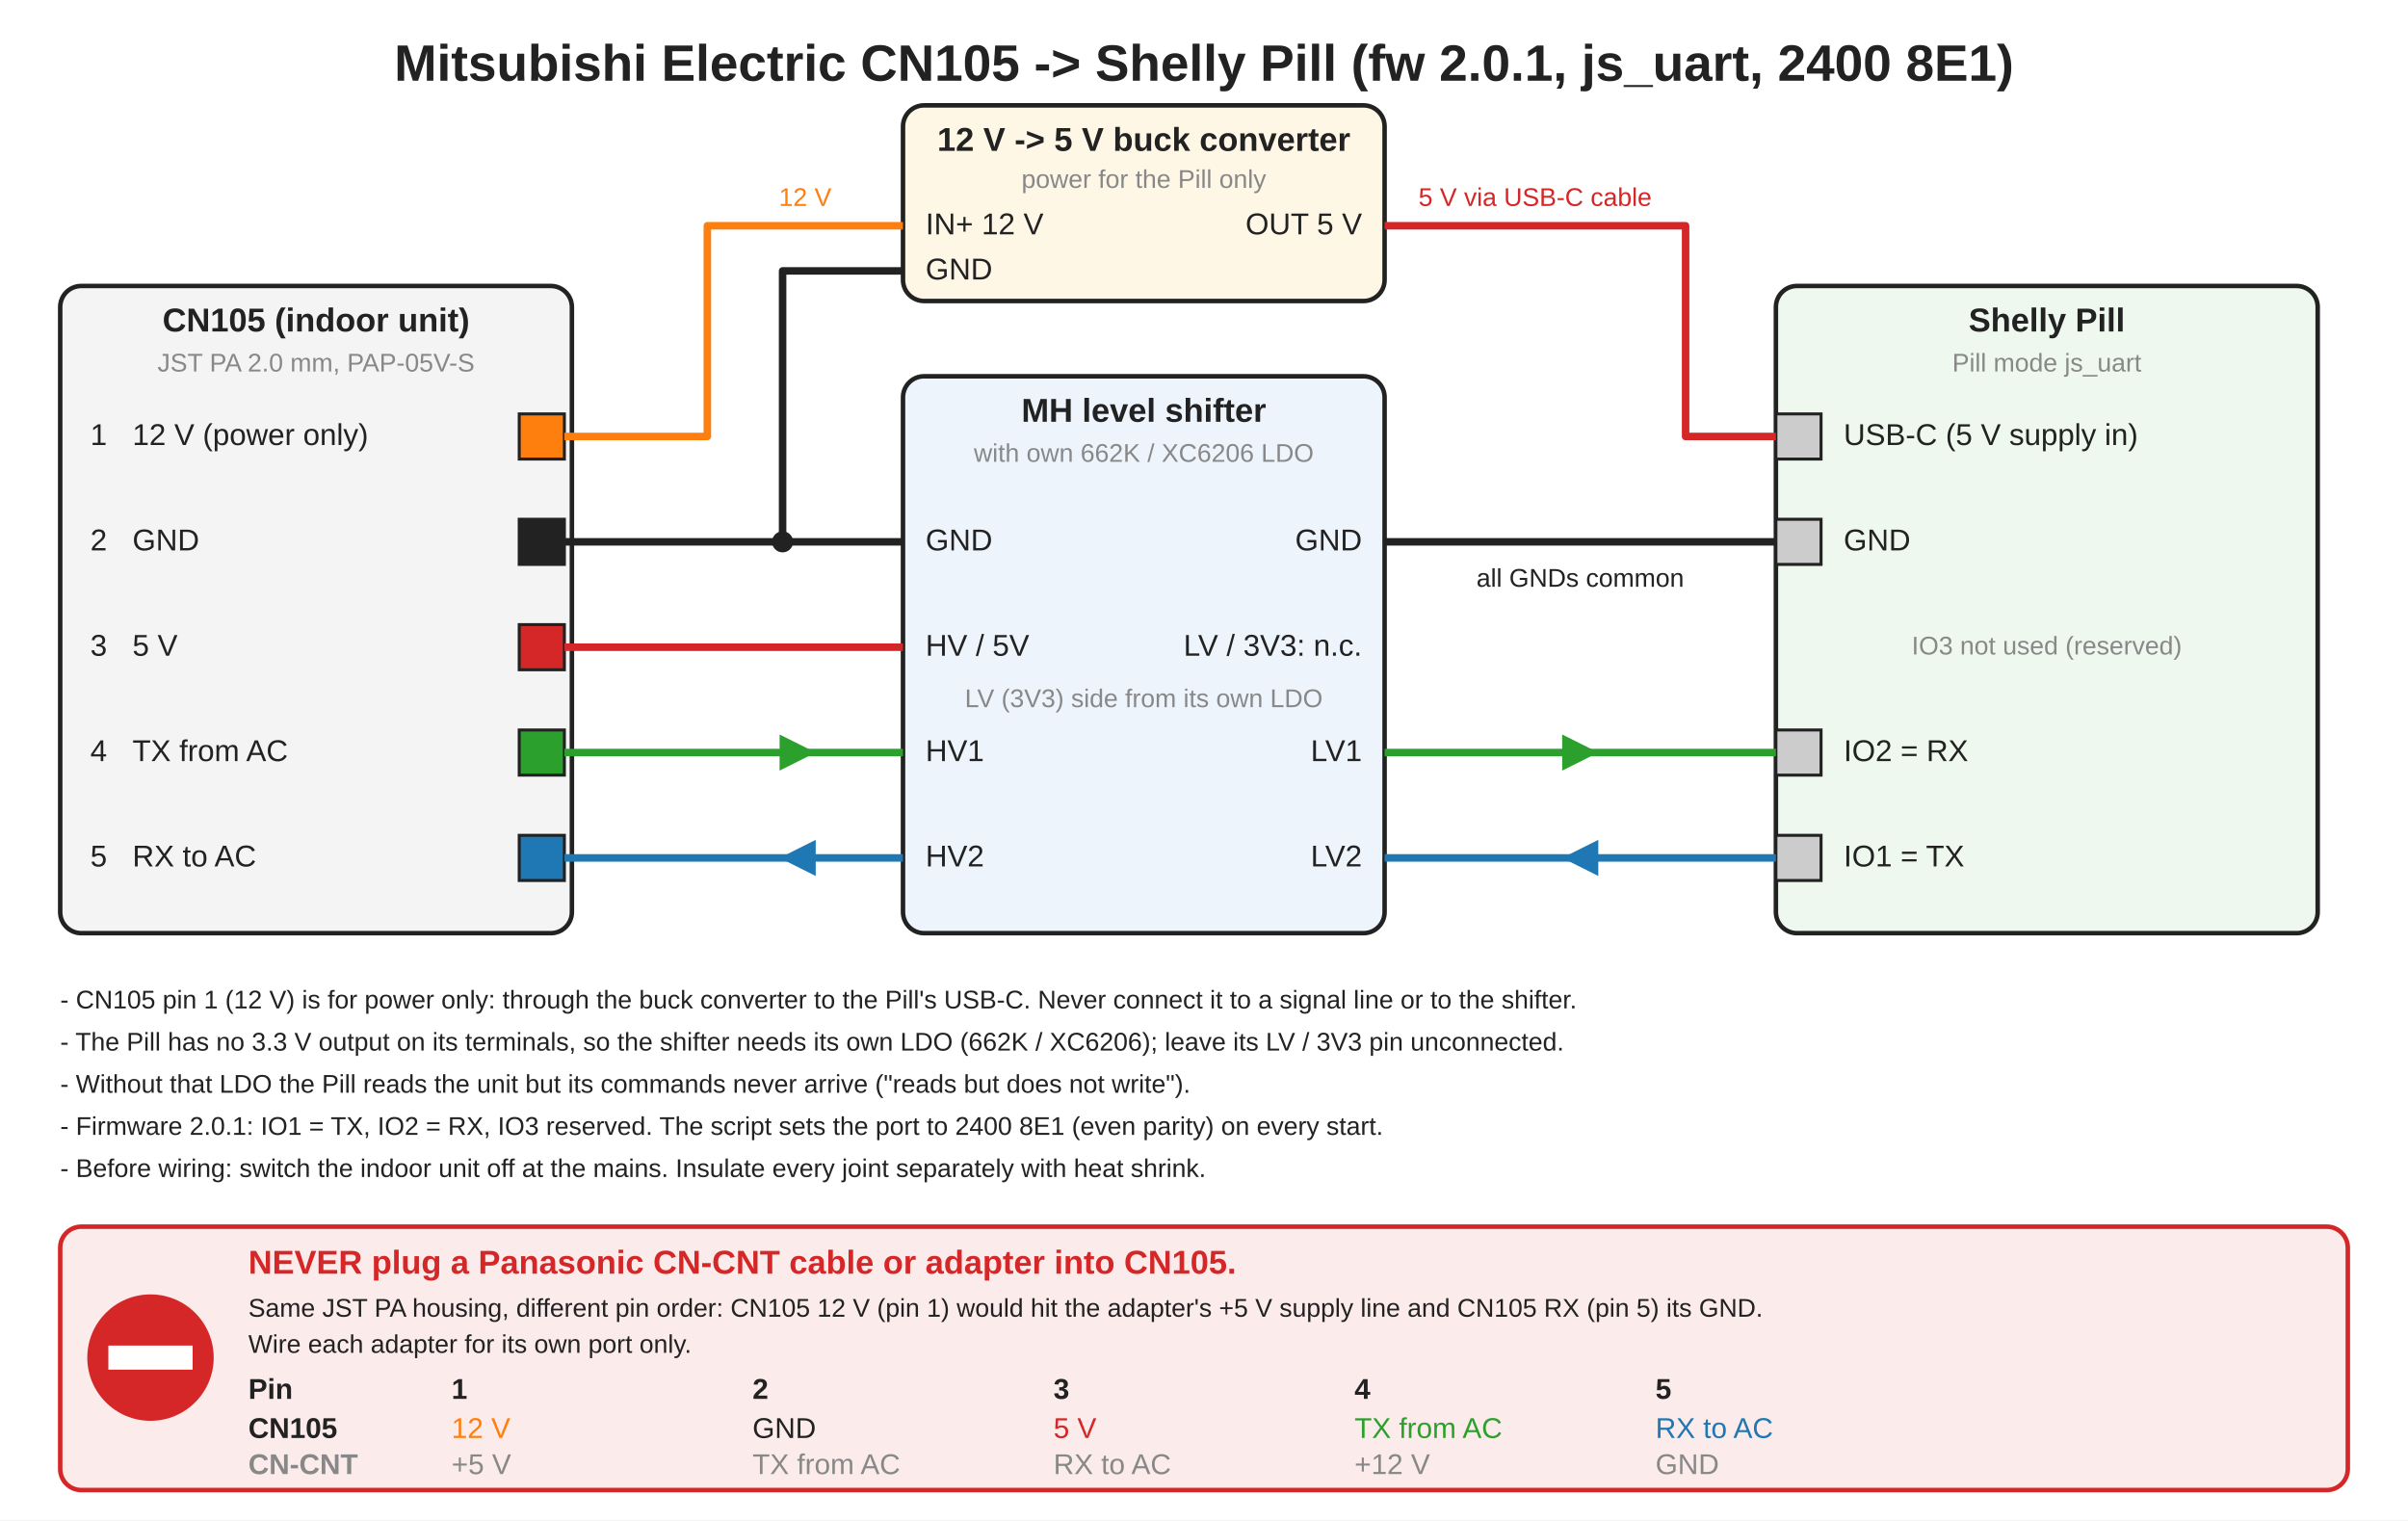
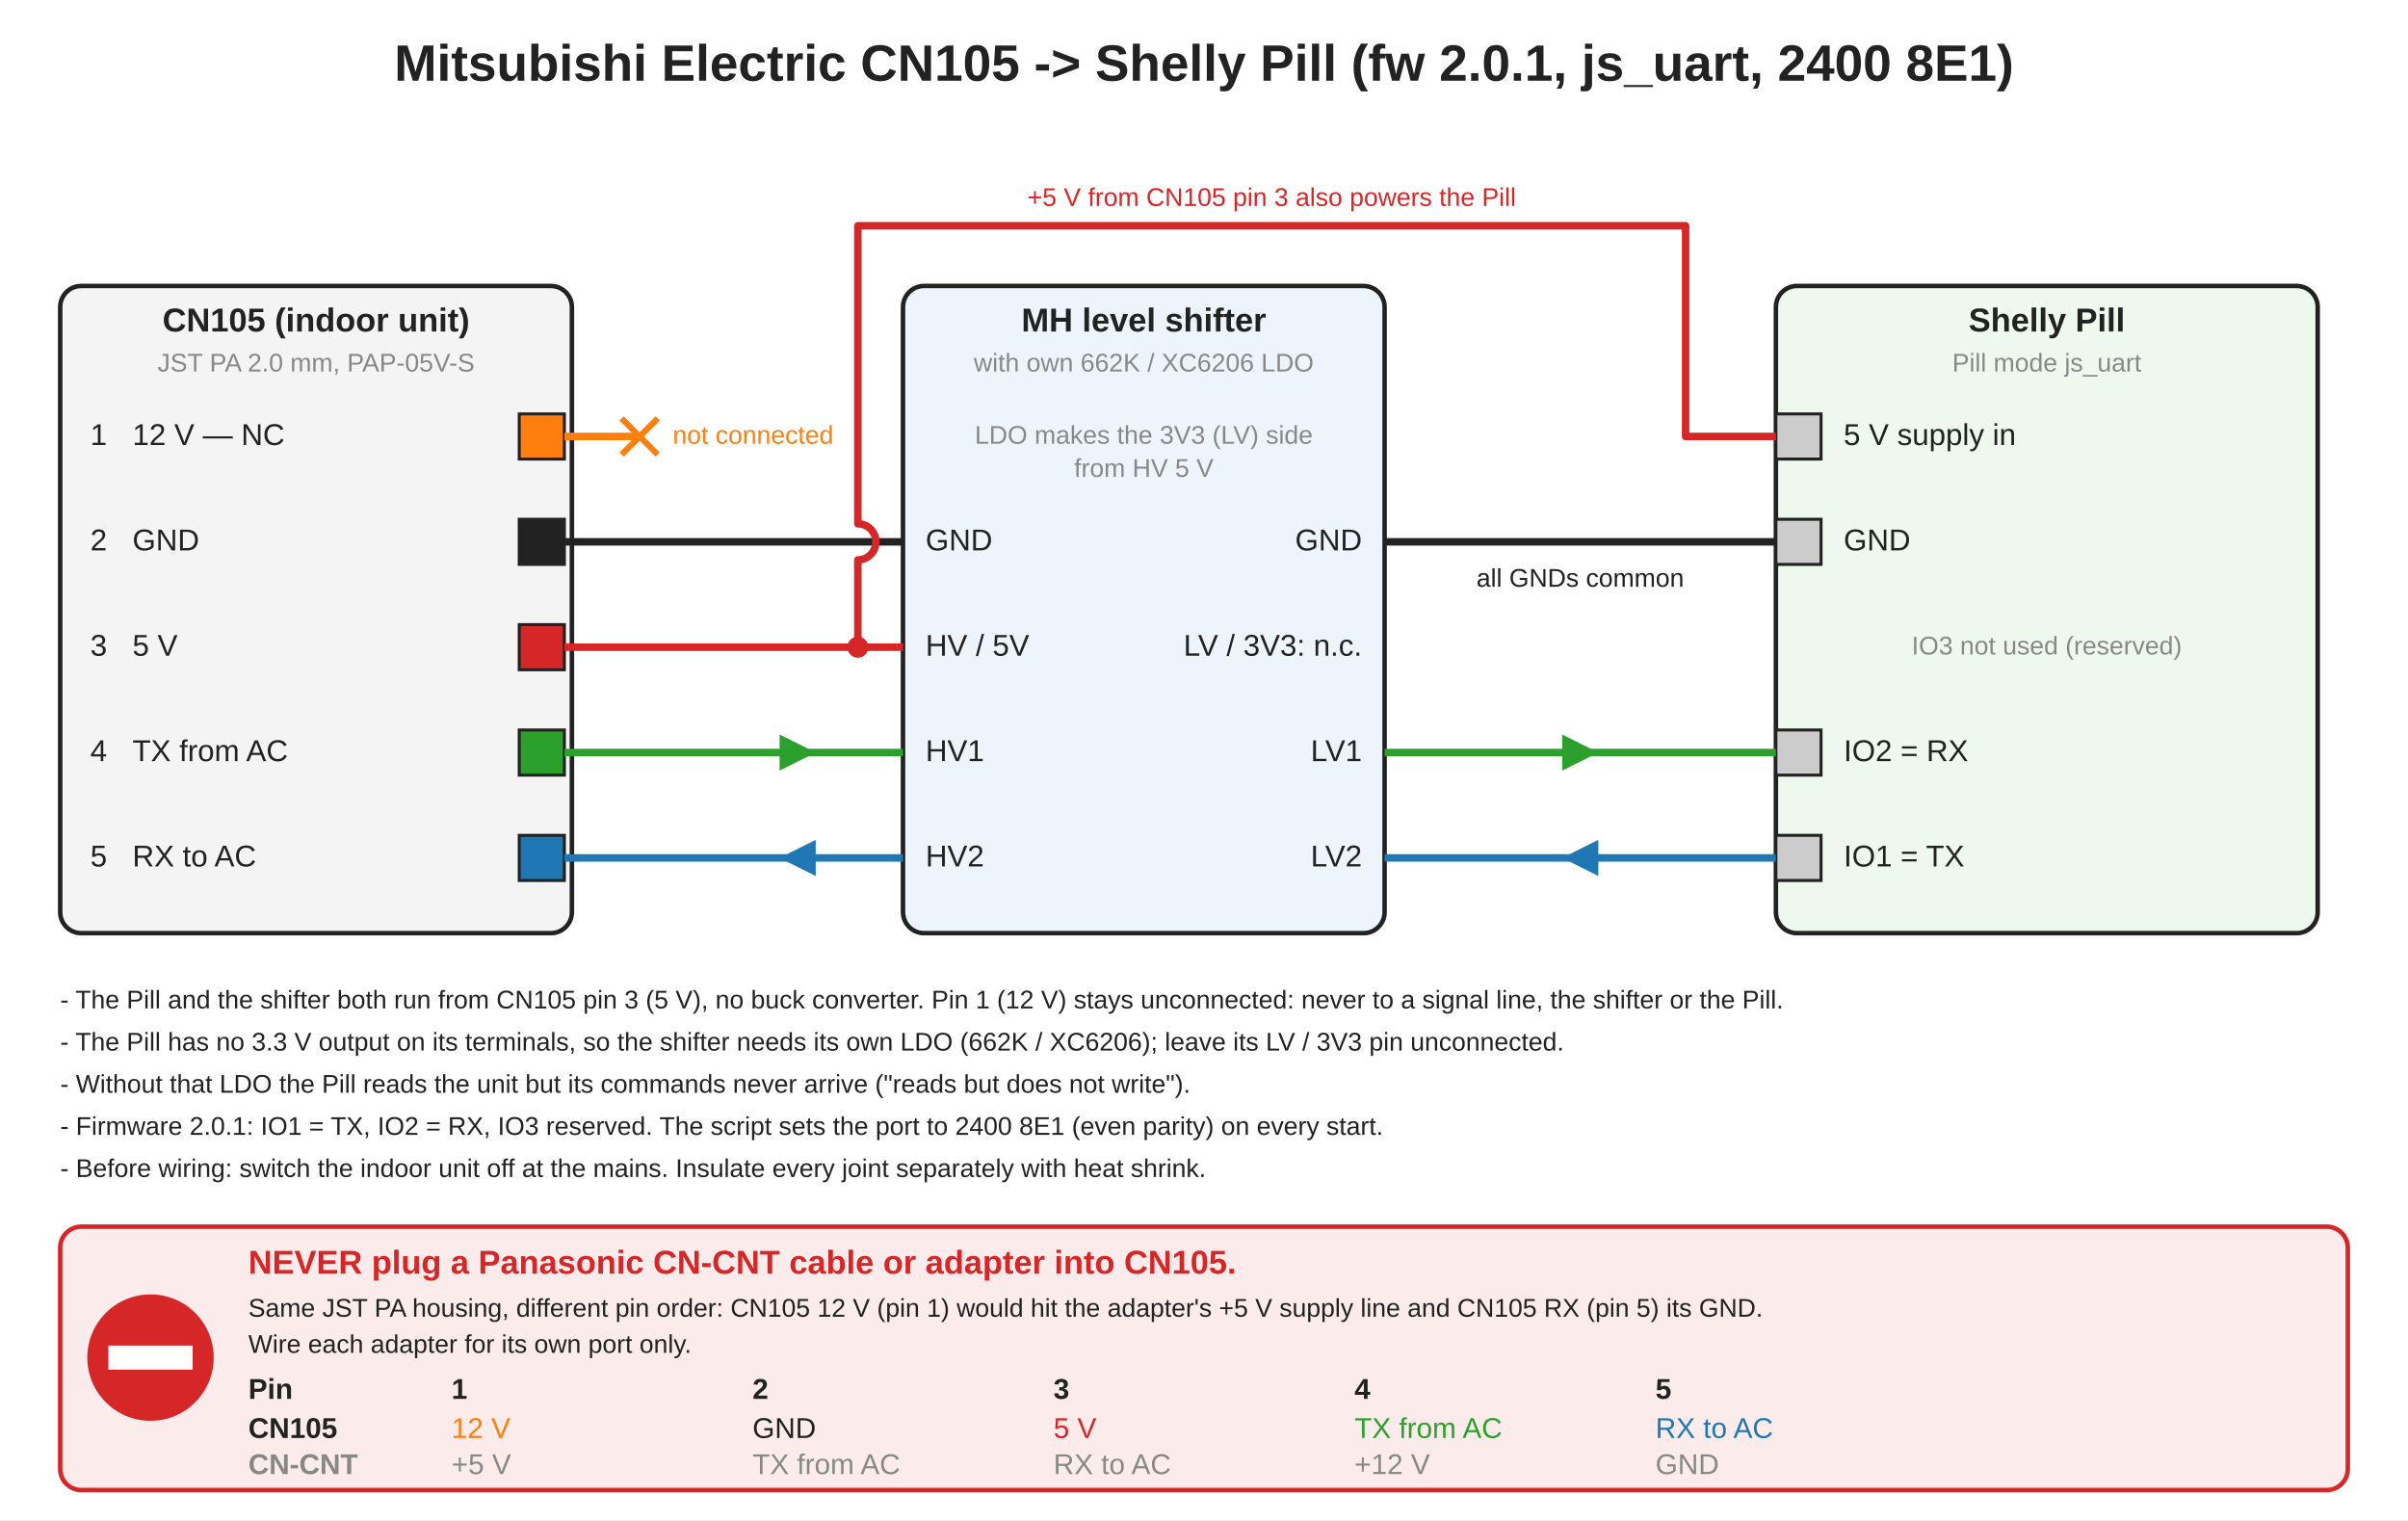
<svg xmlns="http://www.w3.org/2000/svg" width="1600" height="1010" viewBox="0 0 1600 1010" font-family="Arial, Helvetica, sans-serif">
  <defs>
    <style>
      .box   { stroke: #222222; stroke-width: 3; }
      .pin   { stroke: #222222; stroke-width: 2; }
      .w     { fill: none; stroke-width: 5; stroke-linejoin: round; }
      .t     { font-size: 22px; font-weight: bold; fill: #222222; text-anchor: middle; dominant-baseline: middle; }
      .sub   { font-size: 17px; fill: #888888; text-anchor: middle; dominant-baseline: middle; }
      .lbl   { font-size: 20px; fill: #222222; dominant-baseline: middle; }
      .end   { text-anchor: end; }
      .note  { font-size: 17px; fill: #222222; }
      .wire  { font-size: 17px; dominant-baseline: middle; text-anchor: middle; }
    </style>
  </defs>
  <rect width="1600" height="1010" fill="#ffffff" />
  <text x="800" y="44" font-size="34" font-weight="bold" fill="#222222" text-anchor="middle" dominant-baseline="middle">Mitsubishi Electric CN105 -&gt; Shelly Pill (fw 2.0.1, js_uart, 2400 8E1)</text>
  <rect class="box" x="40" y="190" width="340" height="430" rx="14" fill="#f4f4f4" />
  <text class="t" x="210" y="214">CN105 (indoor unit)</text>
  <text class="sub" x="210" y="242">JST PA 2.0 mm, PAP-05V-S</text>
  <text class="lbl" x="60" y="290">1</text>
-   <text class="lbl" x="88" y="290">12 V (power only)</text>
+   <text class="lbl" x="88" y="290">12 V — NC</text>
  <text class="lbl" x="60" y="360">2</text>
  <text class="lbl" x="88" y="360">GND</text>
  <text class="lbl" x="60" y="430">3</text>
  <text class="lbl" x="88" y="430">5 V</text>
  <text class="lbl" x="60" y="500">4</text>
  <text class="lbl" x="88" y="500">TX from AC</text>
  <text class="lbl" x="60" y="570">5</text>
  <text class="lbl" x="88" y="570">RX to AC</text>
  <rect class="pin" x="345" y="275" width="30" height="30" fill="#ff7f0e" />
  <rect class="pin" x="345" y="345" width="30" height="30" fill="#222222" />
  <rect class="pin" x="345" y="415" width="30" height="30" fill="#d62728" />
  <rect class="pin" x="345" y="485" width="30" height="30" fill="#2ca02c" />
  <rect class="pin" x="345" y="555" width="30" height="30" fill="#1f77b4" />
-   <rect class="box" x="600" y="70" width="320" height="130" rx="14" fill="#fff7e6" />
-   <text class="t" x="760" y="94">12 V -&gt; 5 V buck converter</text>
-   <text class="sub" x="760" y="120">power for the Pill only</text>
-   <text class="lbl" x="615" y="150">IN+ 12 V</text>
-   <text class="lbl" x="615" y="180">GND</text>
-   <text class="lbl end" x="905" y="150">OUT 5 V</text>
-   <rect class="box" x="600" y="250" width="320" height="370" rx="14" fill="#eef4fc" />
-   <text class="t" x="760" y="274">MH level shifter</text>
-   <text class="sub" x="760" y="302">with own 662K / XC6206 LDO</text>
+   <rect class="box" x="600" y="190" width="320" height="430" rx="14" fill="#eef4fc" />
+   <text class="t" x="760" y="214">MH level shifter</text>
+   <text class="sub" x="760" y="242">with own 662K / XC6206 LDO</text>
  <text class="lbl" x="615" y="360">GND</text>
  <text class="lbl end" x="905" y="360">GND</text>
  <text class="lbl" x="615" y="430">HV / 5V</text>
  <text class="lbl end" x="905" y="430">LV / 3V3: n.c.</text>
  <text class="lbl" x="615" y="500">HV1</text>
  <text class="lbl end" x="905" y="500">LV1</text>
  <text class="lbl" x="615" y="570">HV2</text>
  <text class="lbl end" x="905" y="570">LV2</text>
-   <text class="sub" x="760" y="465">LV (3V3) side from its own LDO</text>
+   <text class="sub" x="760" y="290">LDO makes the 3V3 (LV) side</text>
+   <text class="sub" x="760" y="312">from HV 5 V</text>
  <rect class="box" x="1180" y="190" width="360" height="430" rx="14" fill="#eef8ee" />
  <text class="t" x="1360" y="214">Shelly Pill</text>
  <text class="sub" x="1360" y="242">Pill mode js_uart</text>
  <rect class="pin" x="1180" y="275" width="30" height="30" fill="#cccccc" />
  <rect class="pin" x="1180" y="345" width="30" height="30" fill="#cccccc" />
  <rect class="pin" x="1180" y="485" width="30" height="30" fill="#cccccc" />
  <rect class="pin" x="1180" y="555" width="30" height="30" fill="#cccccc" />
-   <text class="lbl" x="1225" y="290">USB-C (5 V supply in)</text>
+   <text class="lbl" x="1225" y="290">5 V supply in</text>
  <text class="lbl" x="1225" y="360">GND</text>
  <text class="sub" x="1360" y="430">IO3 not used (reserved)</text>
  <text class="lbl" x="1225" y="500">IO2 = RX</text>
  <text class="lbl" x="1225" y="570">IO1 = TX</text>
-   <polyline class="w" stroke="#ff7f0e" points="375,290 470,290 470,150 600,150" />
-   <text class="wire" x="535" y="132" fill="#ff7f0e">12 V</text>
-   <polyline class="w" stroke="#d62728" points="920,150 1120,150 1120,290 1180,290" />
-   <text class="wire" x="1020" y="132" fill="#d62728">5 V via USB-C cable</text>
+   <polyline class="w" stroke="#ff7f0e" points="375,290 425,290" />
+   <line x1="413" y1="278" x2="437" y2="302" stroke="#ff7f0e" stroke-width="4" />
+   <line x1="413" y1="302" x2="437" y2="278" stroke="#ff7f0e" stroke-width="4" />
+   <text class="wire" x="447" y="290" fill="#ff7f0e" style="text-anchor: start">not connected</text>
  <polyline class="w" stroke="#222222" points="375,360 600,360" />
  <polyline class="w" stroke="#222222" points="920,360 1180,360" />
-   <polyline class="w" stroke="#222222" points="520,360 520,180 600,180" />
-   <circle cx="520" cy="360" r="7" fill="#222222" />
  <text class="wire" x="1050" y="385" fill="#222222">all GNDs common</text>
  <polyline class="w" stroke="#d62728" points="375,430 600,430" />
+   <path class="w" stroke="#d62728" d="M570,430 L570,372 A12,12 0 0 0 570,348 L570,150 L1120,150 L1120,290 L1180,290" />
+   <circle cx="570" cy="430" r="7" fill="#d62728" />
+   <text class="wire" x="845" y="132" fill="#d62728">+5 V from CN105 pin 3 also powers the Pill</text>
  <polyline class="w" stroke="#2ca02c" points="375,500 600,500" />
  <polyline class="w" stroke="#2ca02c" points="920,500 1180,500" />
  <polygon fill="#2ca02c" points="518,488 542,500 518,512" />
  <polygon fill="#2ca02c" points="1038,488 1062,500 1038,512" />
  <polyline class="w" stroke="#1f77b4" points="375,570 600,570" />
  <polyline class="w" stroke="#1f77b4" points="920,570 1180,570" />
  <polygon fill="#1f77b4" points="542,558 518,570 542,582" />
  <polygon fill="#1f77b4" points="1062,558 1038,570 1062,582" />
-   <text class="note" x="40" y="670">- CN105 pin 1 (12 V) is for power only: through the buck converter to the Pill's USB-C. Never connect it to a signal line or to the shifter.</text>
+   <text class="note" x="40" y="670">- The Pill and the shifter both run from CN105 pin 3 (5 V), no buck converter. Pin 1 (12 V) stays unconnected: never to a signal line, the shifter or the Pill.</text>
  <text class="note" x="40" y="698">- The Pill has no 3.3 V output on its terminals, so the shifter needs its own LDO (662K / XC6206); leave its LV / 3V3 pin unconnected.</text>
  <text class="note" x="40" y="726">- Without that LDO the Pill reads the unit but its commands never arrive ("reads but does not write").</text>
  <text class="note" x="40" y="754">- Firmware 2.0.1: IO1 = TX, IO2 = RX, IO3 reserved. The script sets the port to 2400 8E1 (even parity) on every start.</text>
  <text class="note" x="40" y="782">- Before wiring: switch the indoor unit off at the mains. Insulate every joint separately with heat shrink.</text>
  <rect x="40" y="815" width="1520" height="175" rx="14" fill="#fcebeb" stroke="#d62728" stroke-width="3" />
  <circle cx="100" cy="902" r="42" fill="#d62728" />
  <rect x="72" y="894" width="56" height="16" fill="#ffffff" />
  <text x="165" y="840" font-size="22" font-weight="bold" fill="#d62728" dominant-baseline="middle">NEVER plug a Panasonic CN-CNT cable or adapter into CN105.</text>
  <text x="165" y="870" font-size="17" fill="#222222" dominant-baseline="middle">Same JST PA housing, different pin order: CN105 12 V (pin 1) would hit the adapter's +5 V supply line and CN105 RX (pin 5) its GND.</text>
  <text x="165" y="894" font-size="17" fill="#222222" dominant-baseline="middle">Wire each adapter for its own port only.</text>
  <g font-size="19" dominant-baseline="middle">
    <text x="165" y="924" font-weight="bold" fill="#222222">Pin</text>
    <text x="300" y="924" font-weight="bold" fill="#222222">1</text>
    <text x="500" y="924" font-weight="bold" fill="#222222">2</text>
    <text x="700" y="924" font-weight="bold" fill="#222222">3</text>
    <text x="900" y="924" font-weight="bold" fill="#222222">4</text>
    <text x="1100" y="924" font-weight="bold" fill="#222222">5</text>
    <text x="165" y="950" font-weight="bold" fill="#222222">CN105</text>
    <text x="300" y="950" fill="#ff7f0e">12 V</text>
    <text x="500" y="950" fill="#222222">GND</text>
    <text x="700" y="950" fill="#d62728">5 V</text>
    <text x="900" y="950" fill="#2ca02c">TX from AC</text>
    <text x="1100" y="950" fill="#1f77b4">RX to AC</text>
    <text x="165" y="974" font-weight="bold" fill="#888888">CN-CNT</text>
    <text x="300" y="974" fill="#888888">+5 V</text>
    <text x="500" y="974" fill="#888888">TX from AC</text>
    <text x="700" y="974" fill="#888888">RX to AC</text>
    <text x="900" y="974" fill="#888888">+12 V</text>
    <text x="1100" y="974" fill="#888888">GND</text>
  </g>
</svg>
